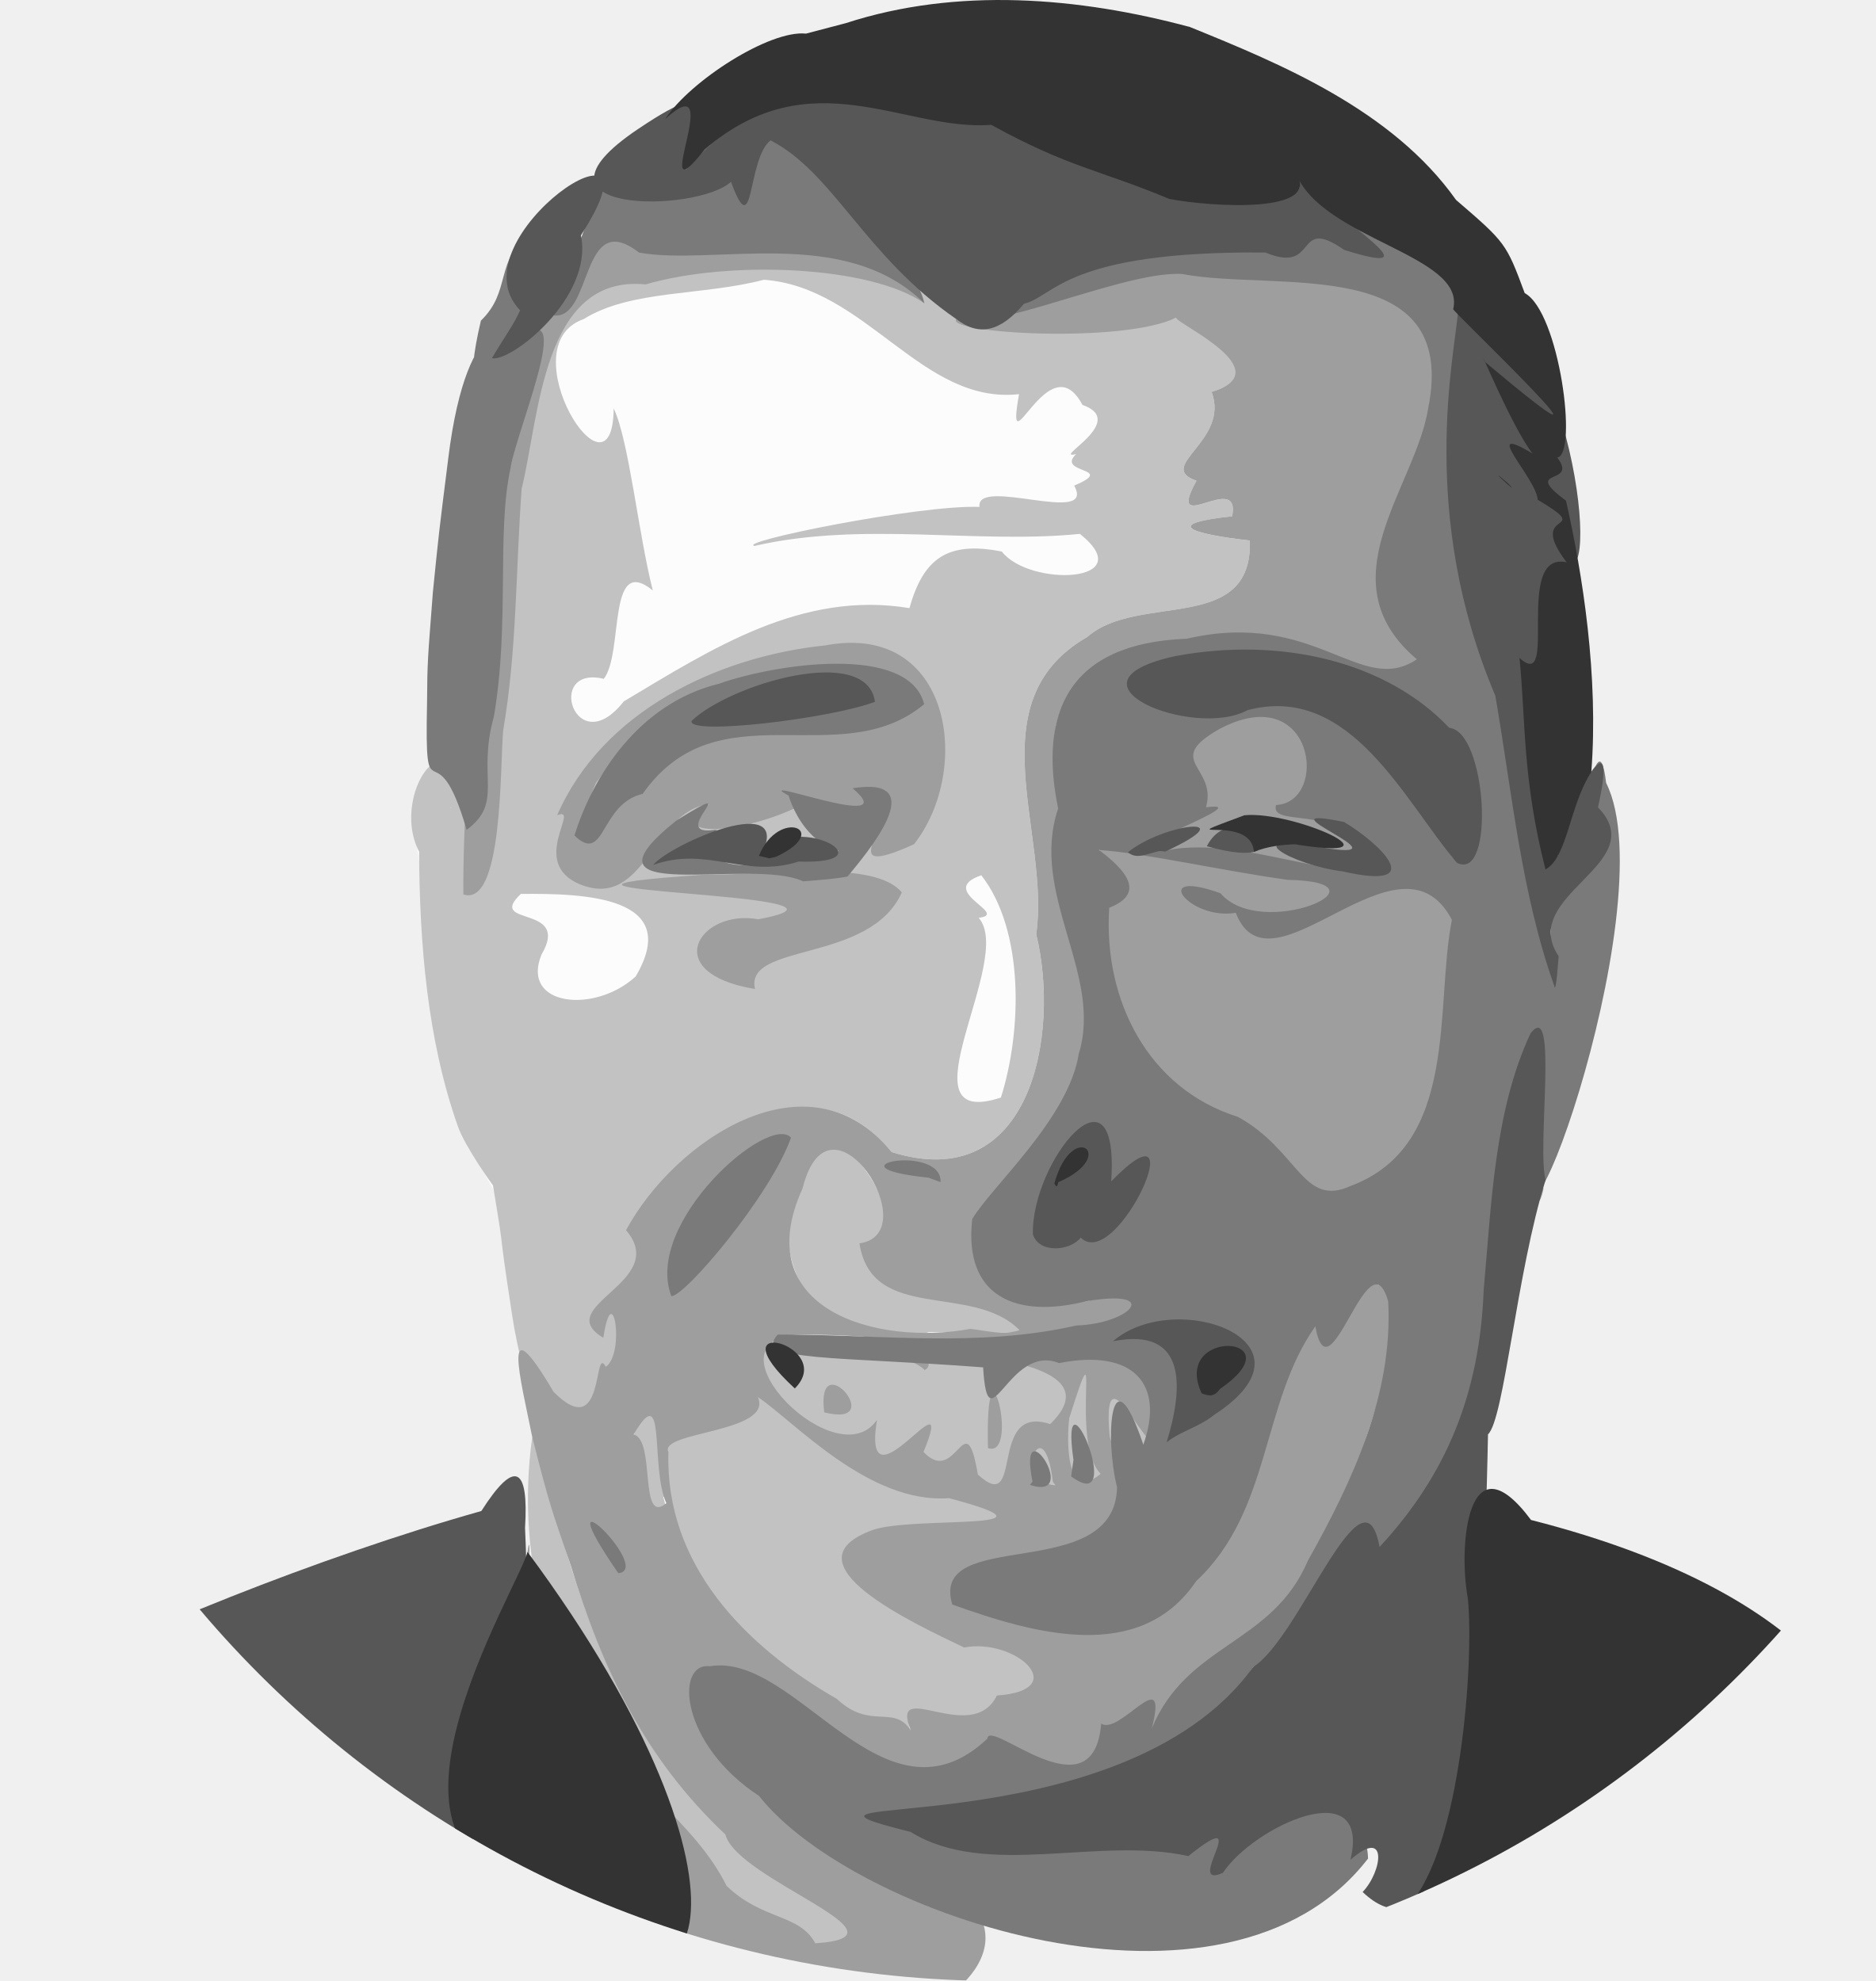
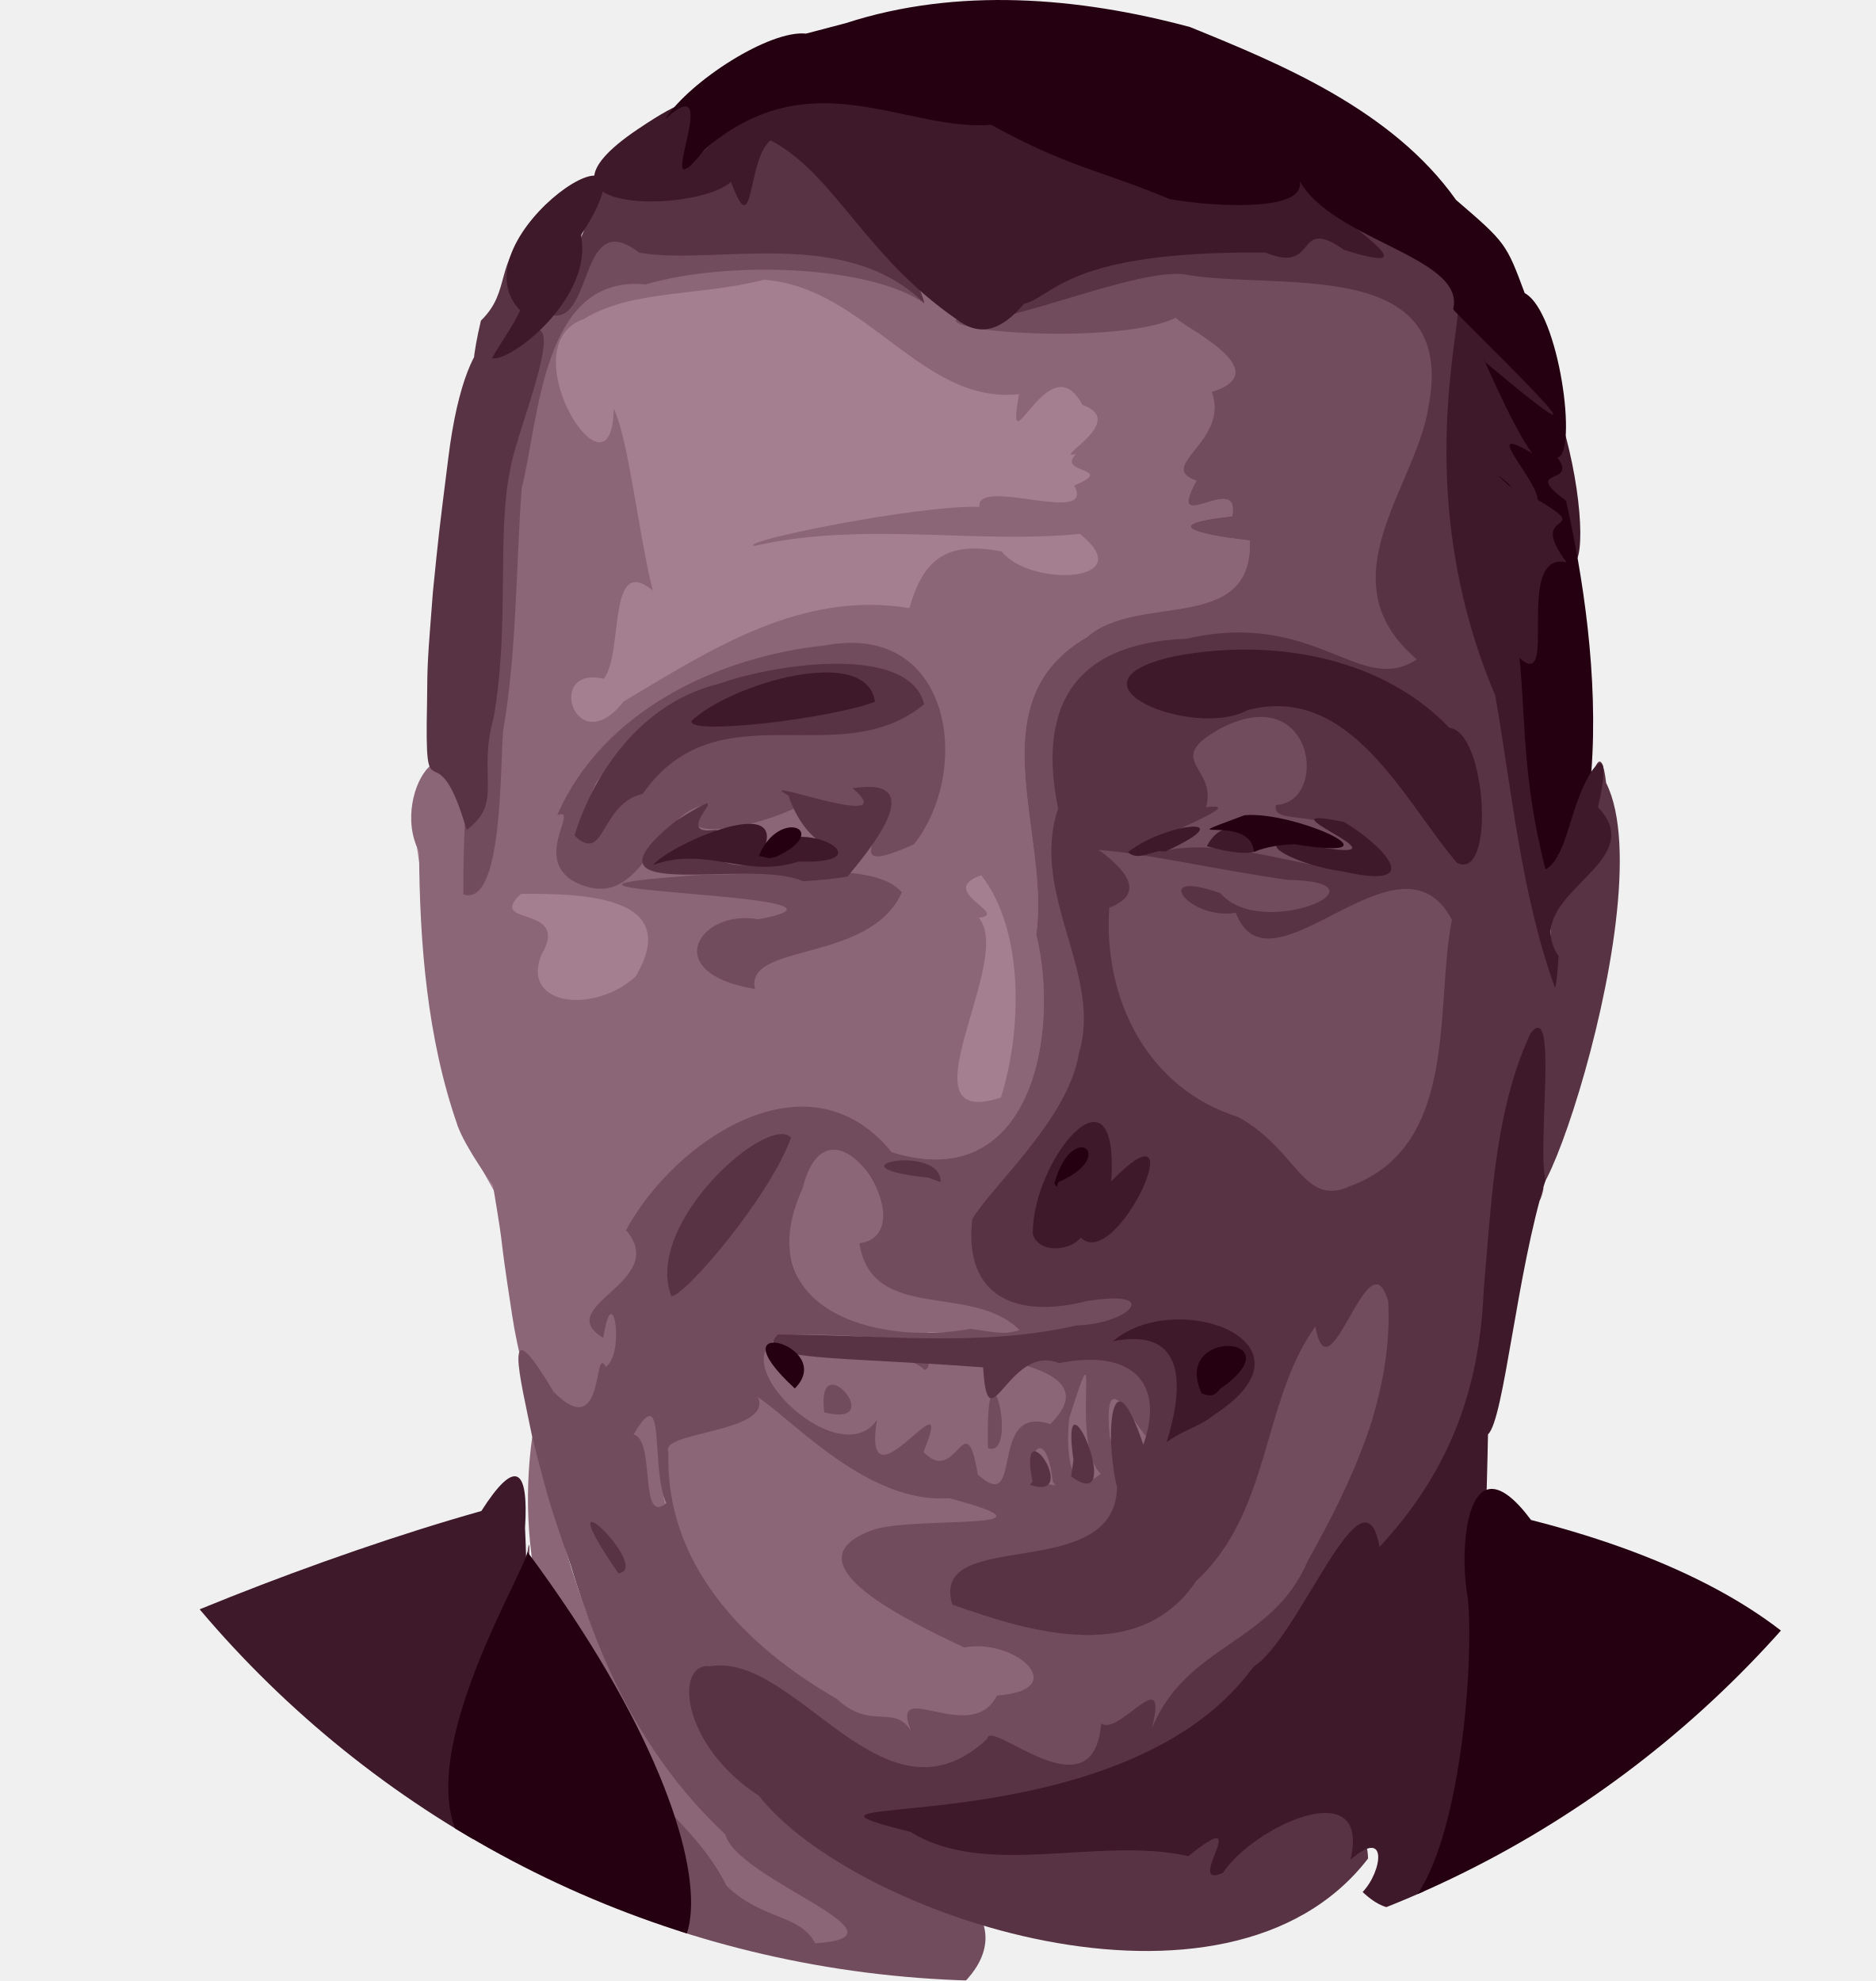
<svg xmlns="http://www.w3.org/2000/svg" version="1.1" viewBox="0 0 187.7 198.31">
  <defs>
    <clipPath id="clipPath1005-6">
      <circle cx="311.89" cy="303.44" r="309.52" fill-opacity=".5" stroke-dashoffset="54.425" stroke-linecap="square" stroke-linejoin="round" stroke-width="4.21" />
    </clipPath>
  </defs>
-   <path d="m105.43 176.32-30.607-5.535-16.606-19.536-4.884-25.072-7.523-13.473-4.384-29.978 4.744-13.205 3.689-33.489 8.293-12.478 18.625-14.596 22.467-4.884 28.653 6.838 14.652 11.396 13.024 16.932 2.605 21.816-2.605 19.862-2.377 22.527-4.487 29.496-10.631 21.925-13.438 16.571z" fill="#fff" opacity=".8" />
+   <path d="m105.43 176.32-30.607-5.535-16.606-19.536-4.884-25.072-7.523-13.473-4.384-29.978 4.744-13.205 3.689-33.489 8.293-12.478 18.625-14.596 22.467-4.884 28.653 6.838 14.652 11.396 13.024 16.932 2.605 21.816-2.605 19.862-2.377 22.527-4.487 29.496-10.631 21.925-13.438 16.571z" fill="#a47f8f" />
  <g transform="matrix(.33834 0 0 .33834 -5.4893 -9.0817)" clip-path="url(#clipPath1005-6)" stroke-width="1.333">
-     <path d="m256.37 104.58c-29.055 1.093-72.879-7.205-76.373 15.601-21.792 32.037-10.718 81.502-15.392 125.24-3.969 44.303-24.844 6.372-10.155 26.521-1.78-39.638-23.658-11.202-14.252 6.881 0.14 27.068 2.374 55.348 11.409 81.114 2.262 6.45 10.45 17.642 10.45 17.642 4.173 25.13 0.927 7.588 5.651 38.299 2.843 19.206 14.05 60.185 27.725 15.368 8.111 6.055 11.226-29.622-1.404-12.5 0.506-7.947 22.629-12.616 12.525-30.74 18.856-23.109 49.174-49.697 73.423-20.308 41.3 13.009 49.967-34.919 42.775-64.431 4.282-29.758-18.114-68.83 15.085-87.941 15.046-13.264 48.978-0.626 48.114-28.534-17.024-1.934-26.484-4.878-5.232-7.189 2.653-13.856-20.106 6.784-10.563-10.506-12.418-4.264 9.95-11.763 4.473-26.288 20.563-6.22-4.981-20.786-10.513-21.959-47.393 12.798-65-12.193-107.75-16.269zm-14.145 5.031c30.274 2.215 46.672 37.022 75.445 33.852-4.293 24.08 8.772-15.726 18.749 3.175 13.882 4.868-9.476 16.36-1.865 14.559-6.1 5.919 12.294 3.83-0.574 9.332 6.686 12.078-29.175-2.882-28.015 6.293-17.821-0.678-72.139 10.397-66.534 11.54 32.145-7.378 65.694-0.462 96.237-3.562 18.174 14.542-14.882 15.815-23.087 5.234-16.339-3.252-23.263 2.3-27.336 16.731-31.875-5.261-58.482 12.062-84.518 27.615-14.261 18.189-23.486-10.884-5.882-6.691 5.963-7.835 0.867-37.189 14.488-26.153-4.22-16.439-7.115-44.736-11.574-53.822-0.288 30.734-31.48-18.531-8.867-26.468 13.953-8.71 34.962-6.838 53.333-11.635zm142.26 153.39c-7.433 2.156 9.103 1.758 0 0zm-77.984 22.803c12.776 16.392 12.049 46.046 5.803 65.776-30.565 10.055 4.357-40.896-6.586-53.18 9.506-1.143-12.782-7.879 0.783-12.596zm-136.19 5.518c18.816-0.157 47.953 0.688 33.953 24.431-12.161 11.171-34.144 8.767-27.841-6.505 8.847-15.021-16.568-8.058-6.112-17.926zm93.114 72.737c-29.936 20.447-8.756 70.195 27.542 56.916 20.657 0.088 48.619 1.863 19.359-7.589-13.744-1.403-39.473-10.506-36.057-16.351 10.175-10.339-2.467-26.875-10.843-32.975zm60.637 53.277c-7.395 2.215 4.854 3.888 0 0zm-82.442-0.021c-4.201 14.816-17.546 31.494-27.969 36.23-2.508 29.087 16.079 60.607 41.864 73.076 10.436 10.52 25.785 9.183 30.127 12.205-4.972-9.056 24.641 5.957 29.916-7.069 29.1-11.746-11.148-18.223-32.578-29.5-39.157-21.403 76.647 0.573 91.407-69.271-14.056-10.705-113.88 1.166-132.77-15.671zm-57.722 26.107c-9.46 1.701 7.014 7.215 0 0zm27.516 0.104c-21.368 1.911 9.078 55.509 1.023 26.196 25.452 2.525 0.323-18.989-1.023-26.196zm-14.715 0.768c-2.438 7.04 9.112 7.446 0 0zm-3.965 4.144c-6.798 1.806 2.794 5.414 0 0zm-19.07 3.572c-5.071 36.2 4.941 77.479 33 102.41 10.885 14.254 10.545 10.238 21.56 30.348 9.963 8.489 19.386 12.673 32.912 18.797 37.856 3.79-21.556-23.505-31.437-35.719-24.471-22.227-36.639-51.392-46.124-82.344-1.866-12.396-5.193-22.961-9.912-33.495zm2.818 44.453c2.906 3.935-2.539 3.777 0 0z" color="#000000" fill="#c2c2c2" />
-     <path d="m216 594.26c-10.476-17.487-31.946-57.114-29.378-64.625 15.479 25.555 34.842 35.704 44.539 55.191 10.69 10.282 21.476 8.176 26.245 16.986 30.839-1.958-23.155-18.756-26.607-32.199-23.884-22.484-36.426-48.932-45.715-79.534-6.118-17.845-6.18-17.546-11.416-38.065-3.4-16.988-9.615-40.358 6.302-13.378 15.413 15.599 11.634-14.449 15.464-7.39 5.801-4.034 2.034-26.936-0.74-8.584-15.749-9.399 19.948-16.458 6.72-31.834 14.352-26.611 54.038-53.435 78.564-23.13 41.301 13.008 49.963-34.928 42.773-64.441 4.284-29.757-18.114-68.831 15.086-87.941 15.046-13.264 48.977-0.625 48.113-28.535-17.024-1.932-26.483-4.879-5.232-7.189 2.652-13.854-20.106 6.784-10.563-10.505-12.416-4.263 9.95-11.764 4.474-26.288 20.563-6.22-10.24-20.086-10.514-21.96-15.936 7.782-68.46 4.581-65.023 0.39 32.777-0.098 62.381-24.657 95.598-12.099 27.313-12.017 58.766 21.715 44.33 42.929-1.403 91.024 7.589 79.497-57.498 64.325-25.661-1.241-61.641 8.045-51.696 40.925 0.667 28.167 14.524 38.129 7.59 79.792-7.19 20.564-6.834 41.912-22.238 56.934 0 0 12.223 12.289 22.211 17.845 17.126-4.21 29.84 3.969 3.601 8.311-28.824 8.059-59.95 1.097-89.206 1.56-27.753 2.309 12.035 42.6 23.858 25.186-4.788 29.428 24.243-16.053 13.767 9.496 9.882 10.491 12.362-15.141 16.068 6.678 13.881 12.682 2.74-21.097 21.4-14.912 19.663-19.079-31.32-18.273-2.774-20.092 12.411 3.834 38.942-6.583 33.943 16.046 3.855 30.375-16.61-25.928-13.563 7.734 11.607 35.491-15.193 31.903-40.128 40.9 7.157 18.266 35.164 11.661 55.275 10.046 22.688-14.198 25.533-41.102 35.744-69.192 3.087-16.948 8.124-26.695 23.353-26.877 22.505-3.623 1.475 41.57-1.995 57.974-10.473 56.974-35.797 52.224-50.897 67.563-54.969 37.621-75.53 26.504-134.29-10.598-8.956-0.347-7.726 2.841-7.726 2.841 9.488 8.22-1.622 8.521-1.622 8.521 20.563 27.397 35.96 40.042 61.435 45.464 73.837 25.154-43.179 88.298-67.636 15.728zm69.645-55.43c-6.44-16.105 18.019 4.806 25.468-10.326 22.335-1.533 5.731-17.095-9.699-14.216-15.039-7.21-53.778-25.105-26.955-34.789 11.969-4.175 59.866 0.507 22.503-9.392-23.859 1.815-46.211-23.12-56.541-29.882 4.602 10.555-29.475 10.131-26.468 16.234-1.046 33.341 22.688 57.47 49.809 73.031 10.003 9.384 16.796 1.515 21.883 9.34zm-72.307-67.233c-4.868-10.497 0.149-37.201-9.672-20.327 6.575 1.57 1.466 27.137 9.672 20.327zm114.33-6.373c-2.665-22.56-12.263 0.31 0.796 1.087l-0.796-1.087zm14.15-2.312c-9.507-9.813 1.103-49.378-9.294-16.495-0.7 5.553-1.338 25.363 9.294 16.495zm-23.997-42.516c-13.886-14.145-43.691-1.995-47.361-25.678 20.186-2.841-8.8-48.399-16.816-16.29-16.257 35.671 21.567 46.748 49.647 41.59 4.793 0.547 9.746 1.987 14.529 0.378zm-99.158-15.389s26.909-25.728 26.311-40.568c-16.478 7.952-26.897 33.92-26.311 40.568zm-46.407 80.986c1.07-7.66 0.475 8.524 0 0zm136.22-30.689c-0.908-38.151 9.719 3.265 0 0zm-48.427-10.58c-2.678-20.63 19.322 4.867 0 0zm29.725-12.509c-9.167-9.301-49.411-0.639-16.473-7.127 6.658-2.412 21.886 4.005 16.473 7.127zm181.86-52.329c3.028-6.235-0.928 7.13 0 0zm-64.713 0.513c-15.05-7.546-61.625-32.483-63.217-65.406-11.215-26.773-1.132-38.117-1.132-38.117 14.488 5.344 18.949-46.627 42.673-39.909 16.81 0.087 67.022 30.424 63.063 77.54-2.173 35.898-13.981 62.978-41.387 65.892zm-167.36-60.942c-28.705-4.725-16.355-23.817 0.972-20.62 42.459-7.956-93.032-8.006-16.366-13.163 21.729 0.024 50.804-4.435 58.825 5.207-9.386 21.084-46.576 14.727-43.431 28.576zm-51.845-30.992c-15.225-6.416 0.522-23.206-6.667-20.437 13.352-30.726 47.489-46.966 79.375-50.236 37.243-7.01 43.549 36.68 26.189 58.825-25.1 11.403-4.725-7.165-8.437-15.891-9.925 5.745-2.469 9.413-25.627 4.644-15.816 8.012-40.874 10.149-26.483-0.588-16.76 1.687-18.822 31.587-38.35 23.685zm75.847-45.461s43.445-4.972 15.4-16.803c-32.005-4.394-67.774 6.983-86.431 32.228-4.698 10.364 1.843 4.678-6.367 15.637 2.278 2.57 7.054-3.807 14.805-10.281 19.866-23.653 49.994-21.33 62.593-20.781zm-95.265-82.68c5.558-18.91 7.189-67.382 26.735-62.645 22.381 1.985 74.325-4.879 94.639 18.923-15.861-11.183-57.75-12.823-82.478-5.612-30.492-3.046-31.389 39.148-36.655 60.419-1.744 23.904-1.401 47.876-5.478 71.615-0.954 10.942-0.053 52.308-11.768 48.455-0.267-42.612 7.318-99.121 15.004-131.16z" color="#000000" fill="#9e9e9e" />
-     <path d="m240.76 558.21c-23.486-15.405-24.902-39.646-14.514-38.368 25.715-4.323 51.457 50.19 82.037 21.442 0.614-6.399 31.392 23.504 33.693-4.49 5.477 3.754 20.127-18.745 14.967 1.451 10.445-25.284 35.578-24.709 46.197-49.691 13.078-23.316 25.195-49.079 23.729-76.67-5.82-20.537-17.39 30.258-21.553 7.389-16.071 22.709-12.913 54.503-35.233 75.365-16.648 24.679-48.135 15.531-72.168 6.941-6.928-23.326 48.249-5.698 48.744-34.73-3.682-14.618-1.94-41.287 7.778-12.569 6.407-18.051-3.01-28.479-24.933-24.13-15.019-6.061-21.035 25.152-22.457 1.26-43.101-3.301-68.178-1.742-60.77-9.693 29.519-0.144 59.029 3.972 88.36-2.692 16.148-0.536 25.467-11.027 2.749-7.148-20.566 5.131-36.144-1.33-33.569-24.323 5.347-9.291 28.521-29.724 31.525-48.914 7.272-23.636-14.648-47.152-6.107-72.589-5.781-28.063 2.824-48.91 38.031-50.225 38.11-8.808 51.457 17.289 68.077 6.086-27.489-23.286-0.32-50.902 3.376-74.357 9.189-45.95-45.207-34.371-72.772-39.64-18.966-1.239-66.795 22.577-67.995 10.059 24.492-31.122 119.88-11.177 120.99-27.661 23.897 9.216 37.508 23.304 40.071 49.995 7.282 41.729-3.007 94.652 7.893 135.89 0.778 14.478 9.104 42.341 8.076 21.264 6.596-6.894 13.432-64.001 16.352-38.995 18.421 36.658-32.755 172.52-20.582 101.69-6.942-57.014-7.003 37.002-15.013 59.59-0.067 21.699-15.385 74.938-32.092 68.626-3.947-18.234-22.249 26.217-36.665 31.632-35.71 59.749-126.44 34.138-100.16 46.197 28.722 6.711 53.897 3.548 84.172 5.672 26.348-27.918-8.504 15.559 11.745 1.62 10.46-20.641 37.728-15.872 38.171 3.243-41.831 54.297-152.37 16.863-180.15-18.526zm124.57-107.13s16.904-25.193-0.317-32.909c-22.868 2.645-14.262 3.427 0.011 6.609 5.968 5.643 3.022 9.779 2.059 22.093zm50.417-73.338c32.304-12.023 24.859-53.228 29.971-78.737-15.514-29.63-53.624 24.526-63.944-2.088-13.739 2.351-25.876-13.449-4.524-5.792 12.174 14.29 52.202-3.348 19.917-3.956-18.785-2.573-42.846-8.027-55.837-8.834 11.18 8.347 11.576 13.676 3.018 17.105-1.799 27.196 11.46 53.541 38.075 61.855 17.921 9.876 19.197 26.941 33.324 20.447zm11.253-92.852c-11.348-22.063-35.315-12.302-33.314-19.871 15.86-0.697 11.407-37.458-16.792-22.458-16.719 9.481-0.491 11.054-3.916 23.137 18.694-2.472-43.329 18.578-8.784 12.232 21.241-2.366 41.581 7.953 62.806 6.96zm26.101-6.518c-0.22-15.458 1.252-36.404-14.193-37.118-20.68-20.259-44.49-22.184-72.853-18.893-39.26 16.907 25.994 9.704 34.343 13.55 50.932 13.53 37.418 57.589 52.703 42.461zm-93.662 292.47c-1.934-8.626 4.489 3.005 0 0zm-160.31-78.536c-23.223-33.664 10.769-0.955 0 0zm122.53-27.084c-4.636-23.027 14.788 6.135-0.776 0.954zm12.109-6.423c-4.358-30.729 16.262 17.436-0.691 4.861zm-118.95-48.47c-8.288-21.675 28.808-54.223 35.394-46.882-6.128 17.281-31.551 47.166-35.394 46.882zm76.018-35.052c-31.514-3.244 4.138-10.329 3.617 1.315-1.206-0.438-2.411-0.876-3.617-1.315zm-37.023-87.675c-15.614-7.276-69.742 7.861-37.559-17.951 22.329-13.938-4.043 5.447 12.089 2.627 1.42-2.53-16.577 19.673 36.06 6.35-13.9-3.823-16.369-23.066-14.893-16.396-12.389-6.675 34.771 11.411 18.928-2.169 23.755-3.795 4.209 19.205-1.505 26.126-4.335 0.795-8.736 1.059-13.121 1.413zm-67.657-13.539c5.253-17.082 18.775-39.069 42.754-44.919 16.55-5.887 56.144-11.911 60.698 6.041-24.966 20.817-60.931-5.285-83.278 26.545-12.743 2.945-10.989 21.073-20.174 12.333zm-31.894-1.696c-9.262-31.785-12.475-1.872-11.712-37.58 0.082-12.362 0.173-12.474 1.732-32.798 1.795-17.701 1.638-16.494 4.527-39.396 5.728-46.851 21.624-38.936 14.762-29.272 26.917-28.504 5.706 19.212 3.663 32.102-4.154 19.067-0.173 45.826-4.93 73.502-5.03 17.875 3.019 25.314-8.042 33.442zm4.224-150.66c9.145-8.911 3.607-16.645 15.436-28.411 18.545-24.393 5.96 19.397 8.747 16.072-11.332 26.101-33.86 53.227-24.183 12.338zm21.509-1.526c2.126-8.016 17.221-46.216 8.088-23.738-13.968-19.76 41.815-33.308 53.787-33.274 17.712 7.793 45.332 41.319 47.794 53.432-23.504-23.247-62.23-11.029-84.408-15.023-17.389-13.512-13.594 19.906-25.26 18.602z" color="#000000" fill="#7a7a7a" />
-     <path d="m102.6 519.48c-178.9 49.454-39.429-18.729 56.013-45.567 9.972-15.642 14.047-13.011 12.921 5.011 10.546 222.19-159.65 11.597-68.934 40.557zm316.71 67.152c5.786-6.041 7.653-19.404-3.594-9.531 6.156-26.1-28.737-9.796-37.729 3.849-11.934 5.405 9.951-21.092-10.233-4.938-26.788-5.94-59.707 6.757-82.165-7.155-53.004-13.229 61.883 5.959 101.38-48.852 13.723-8.457 32.596-61.772 37.335-35.457 19.797-21.331 29.639-45.374 30.815-76.075 2.286-24.969 3.094-52.912 13.869-75.904 8.279-10.659 1.805 33.803 4.445 43.413-8.576 27.305-12.264 70.907-17.041 75.245-0.609 28.966-2.866 167.81-37.087 135.41zm-57.976-133.07c4.782-15.491 6.482-34.32-15.879-29.878 18.5-16.001 63.279 0.201 29.849 21.828-4.214 3.474-9.674 4.706-13.97 8.05zm-39.567-61.504c-0.53-21.579 25.707-53.578 23.163-15.679 25.796-26.456 1.684 27.193-9.002 16.647-3.198 3.994-12.329 4.775-14.161-0.968zm154.23-73.514c-9.797-27.521-12.496-57.352-17.439-85.866-22.789-53.704-12.091-100.34-11.014-113.76 31.18-9.117 43.218 83.65 32.091 74.284 2.148 8.601-10.09 40.028-12.697 29.99 0.16 8.697 0.137 55.064 10.15 56.842 1.546-13.356 18.774-45.175 11.841-14.317 16.237 16.832-23.797 25.813-11.638 44.052-9e-3 -0.267-0.757 11.692-1.295 8.778zm-62.666-33.893c-14.845-1.837-31.865-11.704-6.574-7.13 29.101 4.848-20.803-13.152 7.022-7.485 10.023 5.891 25.906 20.634-0.448 14.616zm-203.91-1.9c5.416-6.372 41.862-22.183 31.96-2.896 9.397-13.64 39.033 2.851 11.095 1.898-16.112 5.155-26.819-4.738-43.055 0.998zm237.78-0.623c-15.545-18.189-31.495-53.287-61.978-45.158-15.858 8.683-57.491-8.152-21.254-16.019 31.021-5.762 62.284 1.49 80.981 21.251 11.042 0.959 13.693 45.616 2.252 39.925zm-97.31-3.132c10.602-8.631 35.168-11.381 11.035-0.198-3.393-0.791-7.86 3.098-11.035 0.198zm23.333-1.778c8.332-16.22 31.611 8.891 0 0zm-152.41-37.085c11.297-10.859 51.862-22.938 54.239-5.654-12.986 4.986-55.695 10.071-54.239 5.654zm-59.077-107.32c4.324-7.266 6.403-9.796 8.336-14.153-20.398-21.183 45.099-64.02 17.996-22.218 3.822 18.518-20.974 37.753-26.332 36.371zm137.34-11.586c-27.029-18.642-36.262-43.251-54.925-52.859-6.999 5.504-4.728 31.29-11.692 12.262-10.183 9.344-65.045 9.61-27.49-15.609 27.849-18.75 13.288 0.261 14.158 12.088 55.252-63.367 125.36 22.629 171.64 7.913 20.648 1.998-0.36-14.926 16.929 0.823 8.295 8.899 32.06 23.037 6.169 14.949-14.984-10.493-7.34 7.416-23.346 0.757-59.044-0.496-62.349 13.011-71.364 15.153-7.208 8.573-13.53 9.611-20.075 4.523z" clip-path="none" color="#000000" fill="#575757" />
-     <path d="m178.59 584.02c44.933 56.24 68.731 3.306-6.335-98.023-2.09 9.859-55.517 94.92 6.335 98.023zm271.84-84.269c-2.876-15.37-0.102-48.406 18.692-23.186 176.3 44.838 97.017 175.33-36.069 113.89 15.208-16.467 19.277-71.931 17.377-90.708zm-78.748-60.666c-9.068-19.654 28.646-17.272 5.435-1.293-1.58 2.23-3.039 2.269-5.435 1.293zm-120.34-1.435c-24.687-22.71 12.741-12.796 0 0zm76.759-60.568c5.232-19.366 19.241-8.225 1.185-0.473-0.499 2.494-0.98 0.391-1.185 0.473zm145.3-92.992c-6.873-26.926-5.834-43.937-7.692-62.575 11.835 10.716-1.884-31.698 13.935-28.315-12.366-16.32 9.092-7.953-8.545-18.5-0.338-6.311-17.503-23.293-1.511-13.649-6.075-7.629-17.082-34.423-14.15-27.174 50.69 42.527-9.85-15.206-9.342-15.562 3.912-16.123-39.05-20.58-46.619-40.422 8.241 12.191-24.435 10.254-37.356 7.81-20.421-8.562-29.819-9.308-52.654-21.921-25.714 1.965-53.302-19.726-84.767 7.251-17.468 22.151 7.072-26.057-11.727-8.965 7.526-11.392 30.929-26.395 41.663-25.28l11.793-3.097c32.899-10.701 68.832-7.722 101.79 1.143 26.572 10.795 59.789 24.439 78.725 51.163 14.663 12.619 14.835 12.826 20.306 27.564 10.257 5.545 15.799 47.621 9.641 48.669 6.444 8.436-10.944 2.784 2.575 12.749 4.968 21.931 9.667 52.012 7.489 80.316-6.472 9.748-6.973 25.182-13.556 28.794zm-232.68-4.033c5.905-14.465 21.938-7.531 5.027 0.299l-1.96 0.43zm146.44-1.178c-0.959-11.924-27.118-1.762-2.827-10.822 14.567-1.429 48.697 14.043 14.901 8.578-4.098 0.142-8.248 0.685-12.074 2.244zm75.091-109.1c-8.292-7.068 5.058 5.261 0 0z" color="#000000" fill="#333" />
+     <path d="m256.37 104.58c-29.055 1.093-72.879-7.205-76.373 15.601-21.792 32.037-10.718 81.502-15.392 125.24-3.969 44.303-24.844 6.372-10.155 26.521-1.78-39.638-23.658-11.202-14.252 6.881 0.14 27.068 2.374 55.348 11.409 81.114 2.262 6.45 10.45 17.642 10.45 17.642 4.173 25.13 0.927 7.588 5.651 38.299 2.843 19.206 14.05 60.185 27.725 15.368 8.111 6.055 11.226-29.622-1.404-12.5 0.506-7.947 22.629-12.616 12.525-30.74 18.856-23.109 49.174-49.697 73.423-20.308 41.3 13.009 49.967-34.919 42.775-64.431 4.282-29.758-18.114-68.83 15.085-87.941 15.046-13.264 48.978-0.626 48.114-28.534-17.024-1.934-26.484-4.878-5.232-7.189 2.653-13.856-20.106 6.784-10.563-10.506-12.418-4.264 9.95-11.763 4.473-26.288 20.563-6.22-4.981-20.786-10.513-21.959-47.393 12.798-65-12.193-107.75-16.269zm-14.145 5.031c30.274 2.215 46.672 37.022 75.445 33.852-4.293 24.08 8.772-15.726 18.749 3.175 13.882 4.868-9.476 16.36-1.865 14.559-6.1 5.919 12.294 3.83-0.574 9.332 6.686 12.078-29.175-2.882-28.015 6.293-17.821-0.678-72.139 10.397-66.534 11.54 32.145-7.378 65.694-0.462 96.237-3.562 18.174 14.542-14.882 15.815-23.087 5.234-16.339-3.252-23.263 2.3-27.336 16.731-31.875-5.261-58.482 12.062-84.518 27.615-14.261 18.189-23.486-10.884-5.882-6.691 5.963-7.835 0.867-37.189 14.488-26.153-4.22-16.439-7.115-44.736-11.574-53.822-0.288 30.734-31.48-18.531-8.867-26.468 13.953-8.71 34.962-6.838 53.333-11.635zm142.26 153.39c-7.433 2.156 9.103 1.758 0 0zm-77.984 22.803c12.776 16.392 12.049 46.046 5.803 65.776-30.565 10.055 4.357-40.896-6.586-53.18 9.506-1.143-12.782-7.879 0.783-12.596zm-136.19 5.518c18.816-0.157 47.953 0.688 33.953 24.431-12.161 11.171-34.144 8.767-27.841-6.505 8.847-15.021-16.568-8.058-6.112-17.926zm93.114 72.737c-29.936 20.447-8.756 70.195 27.542 56.916 20.657 0.088 48.619 1.863 19.359-7.589-13.744-1.403-39.473-10.506-36.057-16.351 10.175-10.339-2.467-26.875-10.843-32.975zm60.637 53.277c-7.395 2.215 4.854 3.888 0 0zm-82.442-0.021c-4.201 14.816-17.546 31.494-27.969 36.23-2.508 29.087 16.079 60.607 41.864 73.076 10.436 10.52 25.785 9.183 30.127 12.205-4.972-9.056 24.641 5.957 29.916-7.069 29.1-11.746-11.148-18.223-32.578-29.5-39.157-21.403 76.647 0.573 91.407-69.271-14.056-10.705-113.88 1.166-132.77-15.671zm-57.722 26.107c-9.46 1.701 7.014 7.215 0 0zm27.516 0.104c-21.368 1.911 9.078 55.509 1.023 26.196 25.452 2.525 0.323-18.989-1.023-26.196zm-14.715 0.768c-2.438 7.04 9.112 7.446 0 0zm-3.965 4.144c-6.798 1.806 2.794 5.414 0 0zm-19.07 3.572c-5.071 36.2 4.941 77.479 33 102.41 10.885 14.254 10.545 10.238 21.56 30.348 9.963 8.489 19.386 12.673 32.912 18.797 37.856 3.79-21.556-23.505-31.437-35.719-24.471-22.227-36.639-51.392-46.124-82.344-1.866-12.396-5.193-22.961-9.912-33.495zm2.818 44.453c2.906 3.935-2.539 3.777 0 0z" fill="#8b6676" />
+     <path d="m216 594.26c-10.476-17.487-31.946-57.114-29.378-64.625 15.479 25.555 34.842 35.704 44.539 55.191 10.69 10.282 21.476 8.176 26.245 16.986 30.839-1.958-23.155-18.756-26.607-32.199-23.884-22.484-36.426-48.932-45.715-79.534-6.118-17.845-6.18-17.546-11.416-38.065-3.4-16.988-9.615-40.358 6.302-13.378 15.413 15.599 11.634-14.449 15.464-7.39 5.801-4.034 2.034-26.936-0.74-8.584-15.749-9.399 19.948-16.458 6.72-31.834 14.352-26.611 54.038-53.435 78.564-23.13 41.301 13.008 49.963-34.928 42.773-64.441 4.284-29.757-18.114-68.831 15.086-87.941 15.046-13.264 48.977-0.625 48.113-28.535-17.024-1.932-26.483-4.879-5.232-7.189 2.652-13.854-20.106 6.784-10.563-10.505-12.416-4.263 9.95-11.764 4.474-26.288 20.563-6.22-10.24-20.086-10.514-21.96-15.936 7.782-68.46 4.581-65.023 0.39 32.777-0.098 62.381-24.657 95.598-12.099 27.313-12.017 58.766 21.715 44.33 42.929-1.403 91.024 7.589 79.497-57.498 64.325-25.661-1.241-61.641 8.045-51.696 40.925 0.667 28.167 14.524 38.129 7.59 79.792-7.19 20.564-6.834 41.912-22.238 56.934 0 0 12.223 12.289 22.211 17.845 17.126-4.21 29.84 3.969 3.601 8.311-28.824 8.059-59.95 1.097-89.206 1.56-27.753 2.309 12.035 42.6 23.858 25.186-4.788 29.428 24.243-16.053 13.767 9.496 9.882 10.491 12.362-15.141 16.068 6.678 13.881 12.682 2.74-21.097 21.4-14.912 19.663-19.079-31.32-18.273-2.774-20.092 12.411 3.834 38.942-6.583 33.943 16.046 3.855 30.375-16.61-25.928-13.563 7.734 11.607 35.491-15.193 31.903-40.128 40.9 7.157 18.266 35.164 11.661 55.275 10.046 22.688-14.198 25.533-41.102 35.744-69.192 3.087-16.948 8.124-26.695 23.353-26.877 22.505-3.623 1.475 41.57-1.995 57.974-10.473 56.974-35.797 52.224-50.897 67.563-54.969 37.621-75.53 26.504-134.29-10.598-8.956-0.347-7.726 2.841-7.726 2.841 9.488 8.22-1.622 8.521-1.622 8.521 20.563 27.397 35.96 40.042 61.435 45.464 73.837 25.154-43.179 88.298-67.636 15.728zm69.645-55.43c-6.44-16.105 18.019 4.806 25.468-10.326 22.335-1.533 5.731-17.095-9.699-14.216-15.039-7.21-53.778-25.105-26.955-34.789 11.969-4.175 59.866 0.507 22.503-9.392-23.859 1.815-46.211-23.12-56.541-29.882 4.602 10.555-29.475 10.131-26.468 16.234-1.046 33.341 22.688 57.47 49.809 73.031 10.003 9.384 16.796 1.515 21.883 9.34zm-72.307-67.233c-4.868-10.497 0.149-37.201-9.672-20.327 6.575 1.57 1.466 27.137 9.672 20.327zm114.33-6.373c-2.665-22.56-12.263 0.31 0.796 1.087l-0.796-1.087zm14.15-2.312c-9.507-9.813 1.103-49.378-9.294-16.495-0.7 5.553-1.338 25.363 9.294 16.495zm-23.997-42.516c-13.886-14.145-43.691-1.995-47.361-25.678 20.186-2.841-8.8-48.399-16.816-16.29-16.257 35.671 21.567 46.748 49.647 41.59 4.793 0.547 9.746 1.987 14.529 0.378zm-99.158-15.389s26.909-25.728 26.311-40.568c-16.478 7.952-26.897 33.92-26.311 40.568zm-46.407 80.986c1.07-7.66 0.475 8.524 0 0zm136.22-30.689c-0.908-38.151 9.719 3.265 0 0zm-48.427-10.58c-2.678-20.63 19.322 4.867 0 0zm29.725-12.509c-9.167-9.301-49.411-0.639-16.473-7.127 6.658-2.412 21.886 4.005 16.473 7.127zm181.86-52.329c3.028-6.235-0.928 7.13 0 0zm-64.713 0.513c-15.05-7.546-61.625-32.483-63.217-65.406-11.215-26.773-1.132-38.117-1.132-38.117 14.488 5.344 18.949-46.627 42.673-39.909 16.81 0.087 67.022 30.424 63.063 77.54-2.173 35.898-13.981 62.978-41.387 65.892zm-167.36-60.942c-28.705-4.725-16.355-23.817 0.972-20.62 42.459-7.956-93.032-8.006-16.366-13.163 21.729 0.024 50.804-4.435 58.825 5.207-9.386 21.084-46.576 14.727-43.431 28.576zm-51.845-30.992c-15.225-6.416 0.522-23.206-6.667-20.437 13.352-30.726 47.489-46.966 79.375-50.236 37.243-7.01 43.549 36.68 26.189 58.825-25.1 11.403-4.725-7.165-8.437-15.891-9.925 5.745-2.469 9.413-25.627 4.644-15.816 8.012-40.874 10.149-26.483-0.588-16.76 1.687-18.822 31.587-38.35 23.685zm75.847-45.461s43.445-4.972 15.4-16.803c-32.005-4.394-67.774 6.983-86.431 32.228-4.698 10.364 1.843 4.678-6.367 15.637 2.278 2.57 7.054-3.807 14.805-10.281 19.866-23.653 49.994-21.33 62.593-20.781zm-95.265-82.68c5.558-18.91 7.189-67.382 26.735-62.645 22.381 1.985 74.325-4.879 94.639 18.923-15.861-11.183-57.75-12.823-82.478-5.612-30.492-3.046-31.389 39.148-36.655 60.419-1.744 23.904-1.401 47.876-5.478 71.615-0.954 10.942-0.053 52.308-11.768 48.455-0.267-42.612 7.318-99.121 15.004-131.16z" fill="#714c5c" />
+     <path d="m240.76 558.21c-23.486-15.405-24.902-39.646-14.514-38.368 25.715-4.323 51.457 50.19 82.037 21.442 0.614-6.399 31.392 23.504 33.693-4.49 5.477 3.754 20.127-18.745 14.967 1.451 10.445-25.284 35.578-24.709 46.197-49.691 13.078-23.316 25.195-49.079 23.729-76.67-5.82-20.537-17.39 30.258-21.553 7.389-16.071 22.709-12.913 54.503-35.233 75.365-16.648 24.679-48.135 15.531-72.168 6.941-6.928-23.326 48.249-5.698 48.744-34.73-3.682-14.618-1.94-41.287 7.778-12.569 6.407-18.051-3.01-28.479-24.933-24.13-15.019-6.061-21.035 25.152-22.457 1.26-43.101-3.301-68.178-1.742-60.77-9.693 29.519-0.144 59.029 3.972 88.36-2.692 16.148-0.536 25.467-11.027 2.749-7.148-20.566 5.131-36.144-1.33-33.569-24.323 5.347-9.291 28.521-29.724 31.525-48.914 7.272-23.636-14.648-47.152-6.107-72.589-5.781-28.063 2.824-48.91 38.031-50.225 38.11-8.808 51.457 17.289 68.077 6.086-27.489-23.286-0.32-50.902 3.376-74.357 9.189-45.95-45.207-34.371-72.772-39.64-18.966-1.239-66.795 22.577-67.995 10.059 24.492-31.122 119.88-11.177 120.99-27.661 23.897 9.216 37.508 23.304 40.071 49.995 7.282 41.729-3.007 94.652 7.893 135.89 0.778 14.478 9.104 42.341 8.076 21.264 6.596-6.894 13.432-64.001 16.352-38.995 18.421 36.658-32.755 172.52-20.582 101.69-6.942-57.014-7.003 37.002-15.013 59.59-0.067 21.699-15.385 74.938-32.092 68.626-3.947-18.234-22.249 26.217-36.665 31.632-35.71 59.749-126.44 34.138-100.16 46.197 28.722 6.711 53.897 3.548 84.172 5.672 26.348-27.918-8.504 15.559 11.745 1.62 10.46-20.641 37.728-15.872 38.171 3.243-41.831 54.297-152.37 16.863-180.15-18.526zm124.57-107.13s16.904-25.193-0.317-32.909c-22.868 2.645-14.262 3.427 0.011 6.609 5.968 5.643 3.022 9.779 2.059 22.093zm50.417-73.338c32.304-12.023 24.859-53.228 29.971-78.737-15.514-29.63-53.624 24.526-63.944-2.088-13.739 2.351-25.876-13.449-4.524-5.792 12.174 14.29 52.202-3.348 19.917-3.956-18.785-2.573-42.846-8.027-55.837-8.834 11.18 8.347 11.576 13.676 3.018 17.105-1.799 27.196 11.46 53.541 38.075 61.855 17.921 9.876 19.197 26.941 33.324 20.447zm11.253-92.852c-11.348-22.063-35.315-12.302-33.314-19.871 15.86-0.697 11.407-37.458-16.792-22.458-16.719 9.481-0.491 11.054-3.916 23.137 18.694-2.472-43.329 18.578-8.784 12.232 21.241-2.366 41.581 7.953 62.806 6.96zm26.101-6.518c-0.22-15.458 1.252-36.404-14.193-37.118-20.68-20.259-44.49-22.184-72.853-18.893-39.26 16.907 25.994 9.704 34.343 13.55 50.932 13.53 37.418 57.589 52.703 42.461zm-93.662 292.47c-1.934-8.626 4.489 3.005 0 0zm-160.31-78.536c-23.223-33.664 10.769-0.955 0 0zm122.53-27.084c-4.636-23.027 14.788 6.135-0.776 0.954zm12.109-6.423c-4.358-30.729 16.262 17.436-0.691 4.861zm-118.95-48.47c-8.288-21.675 28.808-54.223 35.394-46.882-6.128 17.281-31.551 47.166-35.394 46.882zm76.018-35.052c-31.514-3.244 4.138-10.329 3.617 1.315-1.206-0.438-2.411-0.876-3.617-1.315zm-37.023-87.675c-15.614-7.276-69.742 7.861-37.559-17.951 22.329-13.938-4.043 5.447 12.089 2.627 1.42-2.53-16.577 19.673 36.06 6.35-13.9-3.823-16.369-23.066-14.893-16.396-12.389-6.675 34.771 11.411 18.928-2.169 23.755-3.795 4.209 19.205-1.505 26.126-4.335 0.795-8.736 1.059-13.121 1.413zm-67.657-13.539c5.253-17.082 18.775-39.069 42.754-44.919 16.55-5.887 56.144-11.911 60.698 6.041-24.966 20.817-60.931-5.285-83.278 26.545-12.743 2.945-10.989 21.073-20.174 12.333zm-31.894-1.696c-9.262-31.785-12.475-1.872-11.712-37.58 0.082-12.362 0.173-12.474 1.732-32.798 1.795-17.701 1.638-16.494 4.527-39.396 5.728-46.851 21.624-38.936 14.762-29.272 26.917-28.504 5.706 19.212 3.663 32.102-4.154 19.067-0.173 45.826-4.93 73.502-5.03 17.875 3.019 25.314-8.042 33.442zm4.224-150.66c9.145-8.911 3.607-16.645 15.436-28.411 18.545-24.393 5.96 19.397 8.747 16.072-11.332 26.101-33.86 53.227-24.183 12.338zm21.509-1.526c2.126-8.016 17.221-46.216 8.088-23.738-13.968-19.76 41.815-33.308 53.787-33.274 17.712 7.793 45.332 41.319 47.794 53.432-23.504-23.247-62.23-11.029-84.408-15.023-17.389-13.512-13.594 19.906-25.26 18.602z" fill="#583343" />
+     <path d="m102.6 519.48c-178.9 49.454-39.429-18.729 56.013-45.567 9.972-15.642 14.047-13.011 12.921 5.011 10.546 222.19-159.65 11.597-68.934 40.557zm316.71 67.152c5.786-6.041 7.653-19.404-3.594-9.531 6.156-26.1-28.737-9.796-37.729 3.849-11.934 5.405 9.951-21.092-10.233-4.938-26.788-5.94-59.707 6.757-82.165-7.155-53.004-13.229 61.883 5.959 101.38-48.852 13.723-8.457 32.596-61.772 37.335-35.457 19.797-21.331 29.639-45.374 30.815-76.075 2.286-24.969 3.094-52.912 13.869-75.904 8.279-10.659 1.805 33.803 4.445 43.413-8.576 27.305-12.264 70.907-17.041 75.245-0.609 28.966-2.866 167.81-37.087 135.41zm-57.976-133.07c4.782-15.491 6.482-34.32-15.879-29.878 18.5-16.001 63.279 0.201 29.849 21.828-4.214 3.474-9.674 4.706-13.97 8.05zm-39.567-61.504c-0.53-21.579 25.707-53.578 23.163-15.679 25.796-26.456 1.684 27.193-9.002 16.647-3.198 3.994-12.329 4.775-14.161-0.968zm154.23-73.514c-9.797-27.521-12.496-57.352-17.439-85.866-22.789-53.704-12.091-100.34-11.014-113.76 31.18-9.117 43.218 83.65 32.091 74.284 2.148 8.601-10.09 40.028-12.697 29.99 0.16 8.697 0.137 55.064 10.15 56.842 1.546-13.356 18.774-45.175 11.841-14.317 16.237 16.832-23.797 25.813-11.638 44.052-9e-3 -0.267-0.757 11.692-1.295 8.778zm-62.666-33.893c-14.845-1.837-31.865-11.704-6.574-7.13 29.101 4.848-20.803-13.152 7.022-7.485 10.023 5.891 25.906 20.634-0.448 14.616zm-203.91-1.9c5.416-6.372 41.862-22.183 31.96-2.896 9.397-13.64 39.033 2.851 11.095 1.898-16.112 5.155-26.819-4.738-43.055 0.998zm237.78-0.623c-15.545-18.189-31.495-53.287-61.978-45.158-15.858 8.683-57.491-8.152-21.254-16.019 31.021-5.762 62.284 1.49 80.981 21.251 11.042 0.959 13.693 45.616 2.252 39.925zm-97.31-3.132c10.602-8.631 35.168-11.381 11.035-0.198-3.393-0.791-7.86 3.098-11.035 0.198zm23.333-1.778c8.332-16.22 31.611 8.891 0 0zm-152.41-37.085c11.297-10.859 51.862-22.938 54.239-5.654-12.986 4.986-55.695 10.071-54.239 5.654zm-59.077-107.32c4.324-7.266 6.403-9.796 8.336-14.153-20.398-21.183 45.099-64.02 17.996-22.218 3.822 18.518-20.974 37.753-26.332 36.371zm137.34-11.586c-27.029-18.642-36.262-43.251-54.925-52.859-6.999 5.504-4.728 31.29-11.692 12.262-10.183 9.344-65.045 9.61-27.49-15.609 27.849-18.75 13.288 0.261 14.158 12.088 55.252-63.367 125.36 22.629 171.64 7.913 20.648 1.998-0.36-14.926 16.929 0.823 8.295 8.899 32.06 23.037 6.169 14.949-14.984-10.493-7.34 7.416-23.346 0.757-59.044-0.496-62.349 13.011-71.364 15.153-7.208 8.573-13.53 9.611-20.075 4.523z" clip-path="none" fill="#3e1929" />
+     <path d="m178.59 584.02c44.933 56.24 68.731 3.306-6.335-98.023-2.09 9.859-55.517 94.92 6.335 98.023zm271.84-84.269c-2.876-15.37-0.102-48.406 18.692-23.186 176.3 44.838 97.017 175.33-36.069 113.89 15.208-16.467 19.277-71.931 17.377-90.708zm-78.748-60.666c-9.068-19.654 28.646-17.272 5.435-1.293-1.58 2.23-3.039 2.269-5.435 1.293zm-120.34-1.435c-24.687-22.71 12.741-12.796 0 0zm76.759-60.568c5.232-19.366 19.241-8.225 1.185-0.473-0.499 2.494-0.98 0.391-1.185 0.473zm145.3-92.992c-6.873-26.926-5.834-43.937-7.692-62.575 11.835 10.716-1.884-31.698 13.935-28.315-12.366-16.32 9.092-7.953-8.545-18.5-0.338-6.311-17.503-23.293-1.511-13.649-6.075-7.629-17.082-34.423-14.15-27.174 50.69 42.527-9.85-15.206-9.342-15.562 3.912-16.123-39.05-20.58-46.619-40.422 8.241 12.191-24.435 10.254-37.356 7.81-20.421-8.562-29.819-9.308-52.654-21.921-25.714 1.965-53.302-19.726-84.767 7.251-17.468 22.151 7.072-26.057-11.727-8.965 7.526-11.392 30.929-26.395 41.663-25.28l11.793-3.097c32.899-10.701 68.832-7.722 101.79 1.143 26.572 10.795 59.789 24.439 78.725 51.163 14.663 12.619 14.835 12.826 20.306 27.564 10.257 5.545 15.799 47.621 9.641 48.669 6.444 8.436-10.944 2.784 2.575 12.749 4.968 21.931 9.667 52.012 7.489 80.316-6.472 9.748-6.973 25.182-13.556 28.794zm-232.68-4.033c5.905-14.465 21.938-7.531 5.027 0.299l-1.96 0.43zm146.44-1.178c-0.959-11.924-27.118-1.762-2.827-10.822 14.567-1.429 48.697 14.043 14.901 8.578-4.098 0.142-8.248 0.685-12.074 2.244zm75.091-109.1c-8.292-7.068 5.058 5.261 0 0z" fill="#250010" />
  </g>
</svg>
